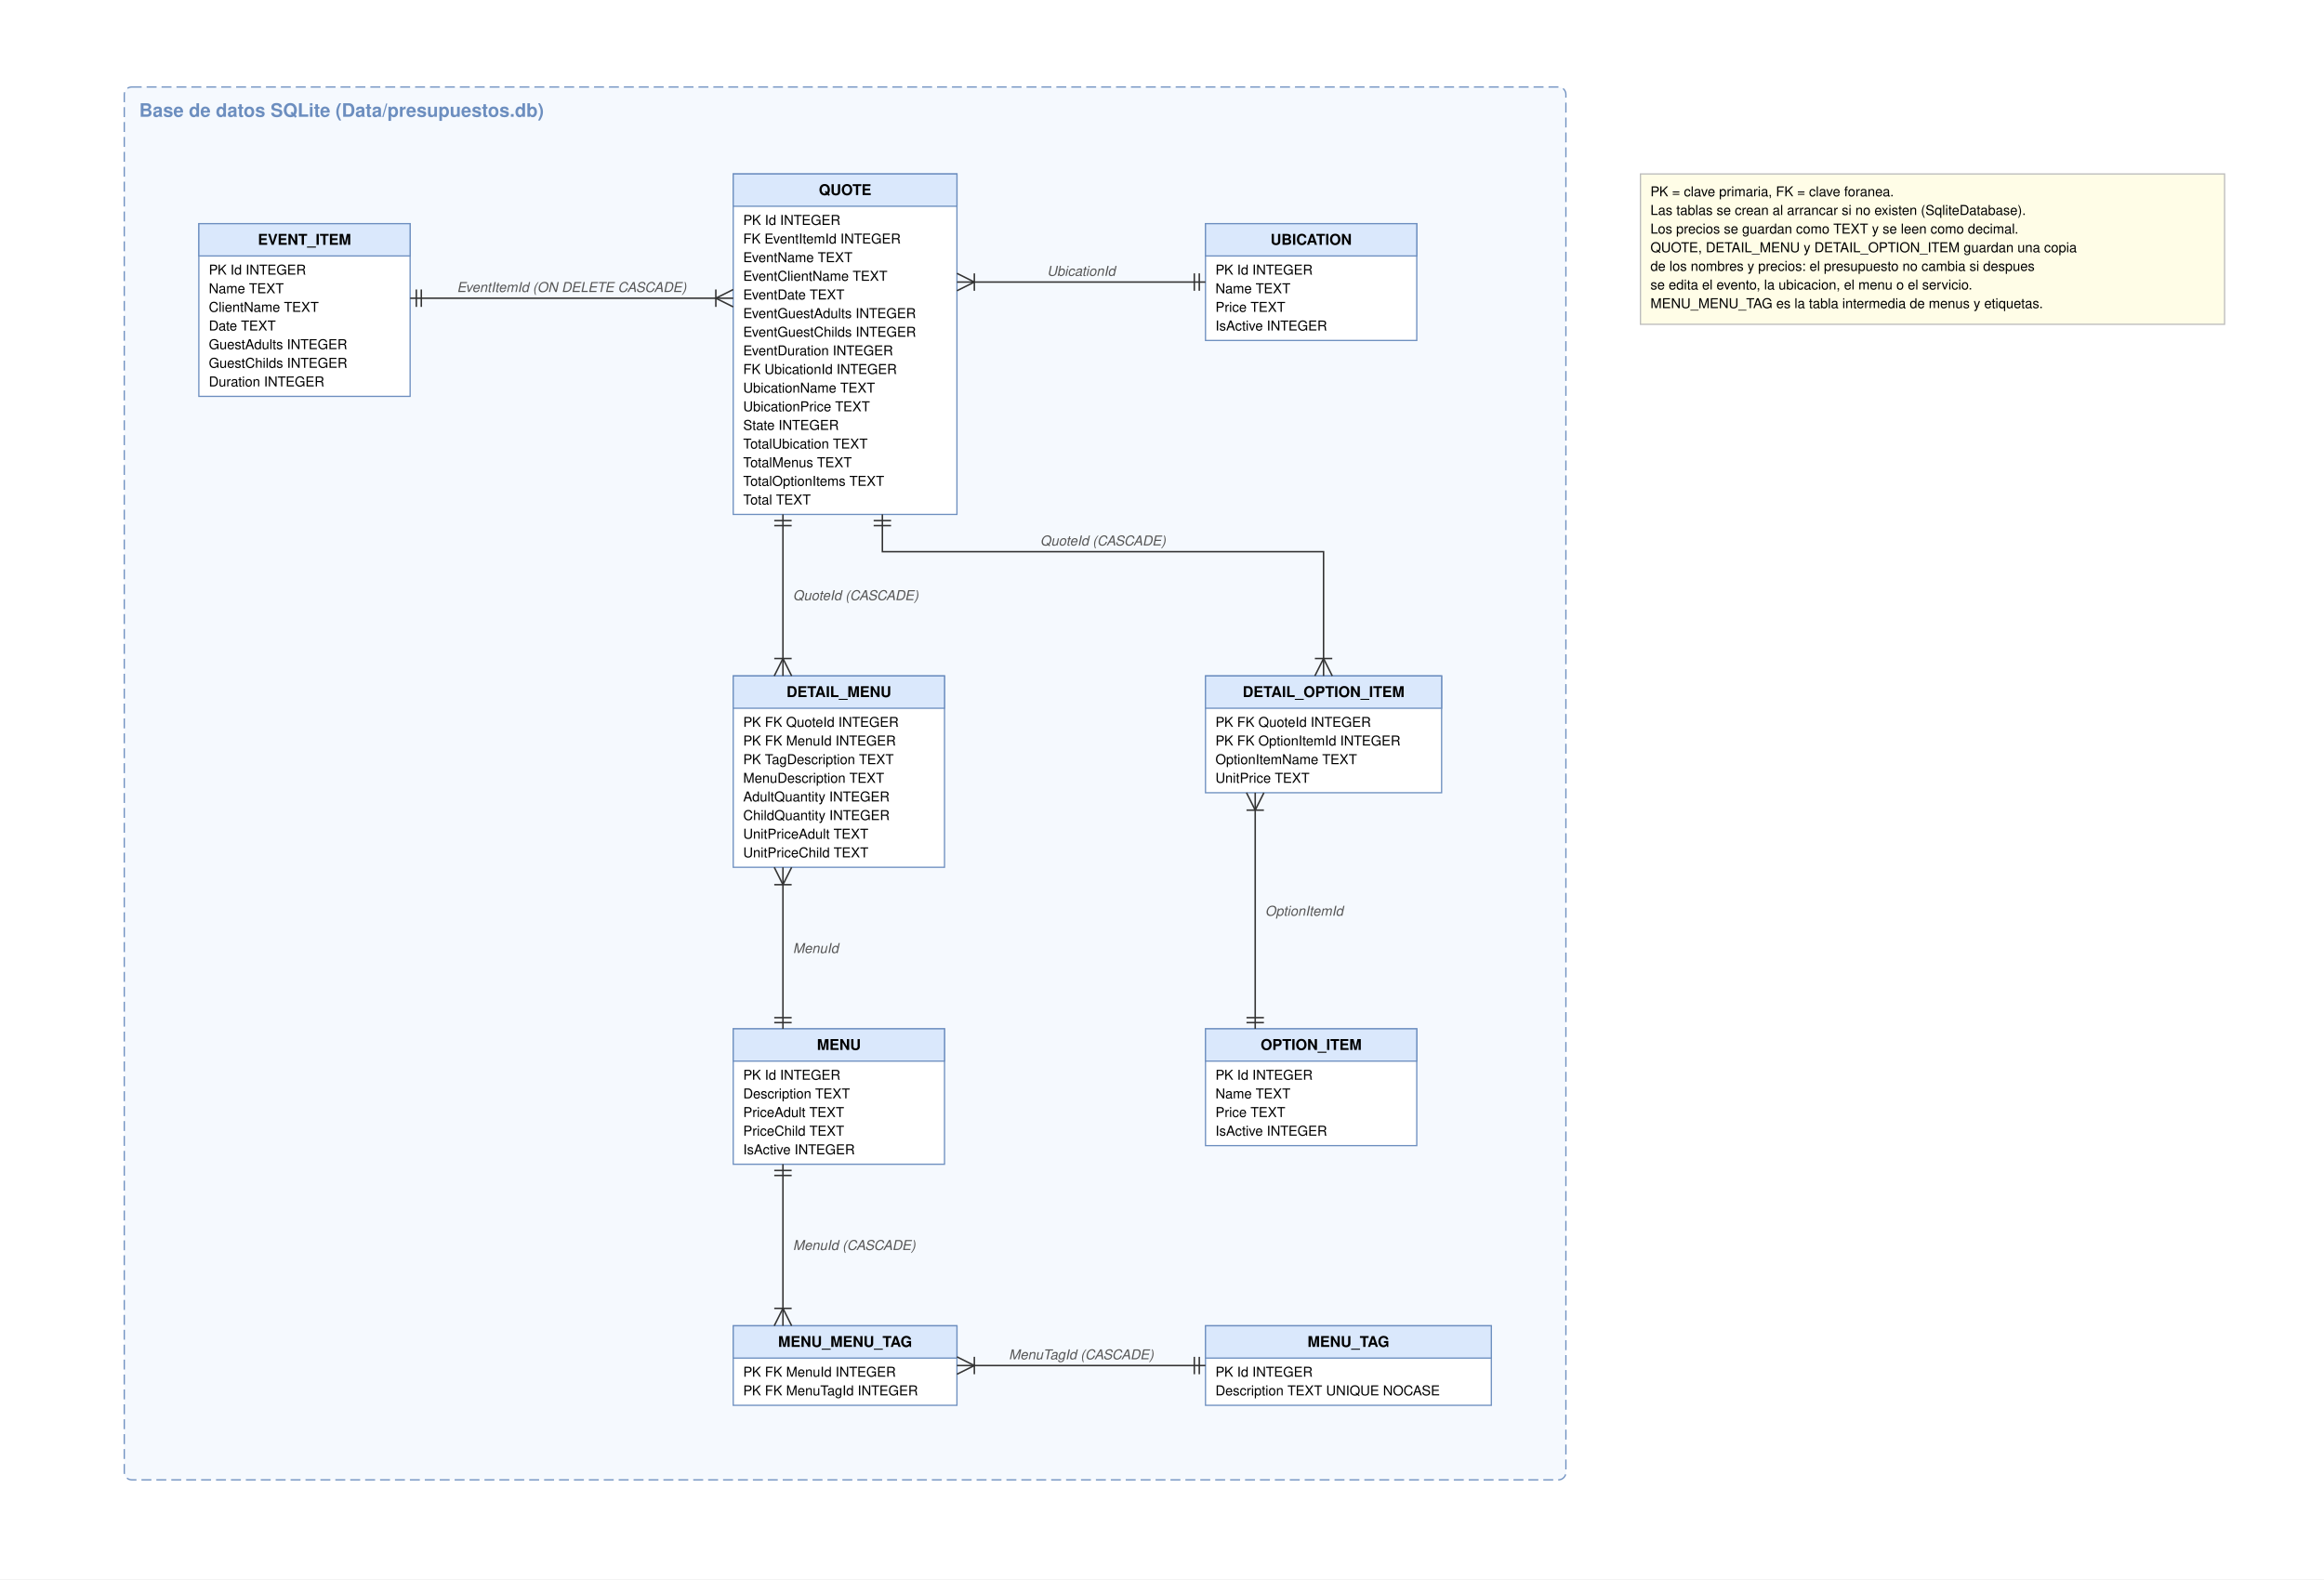
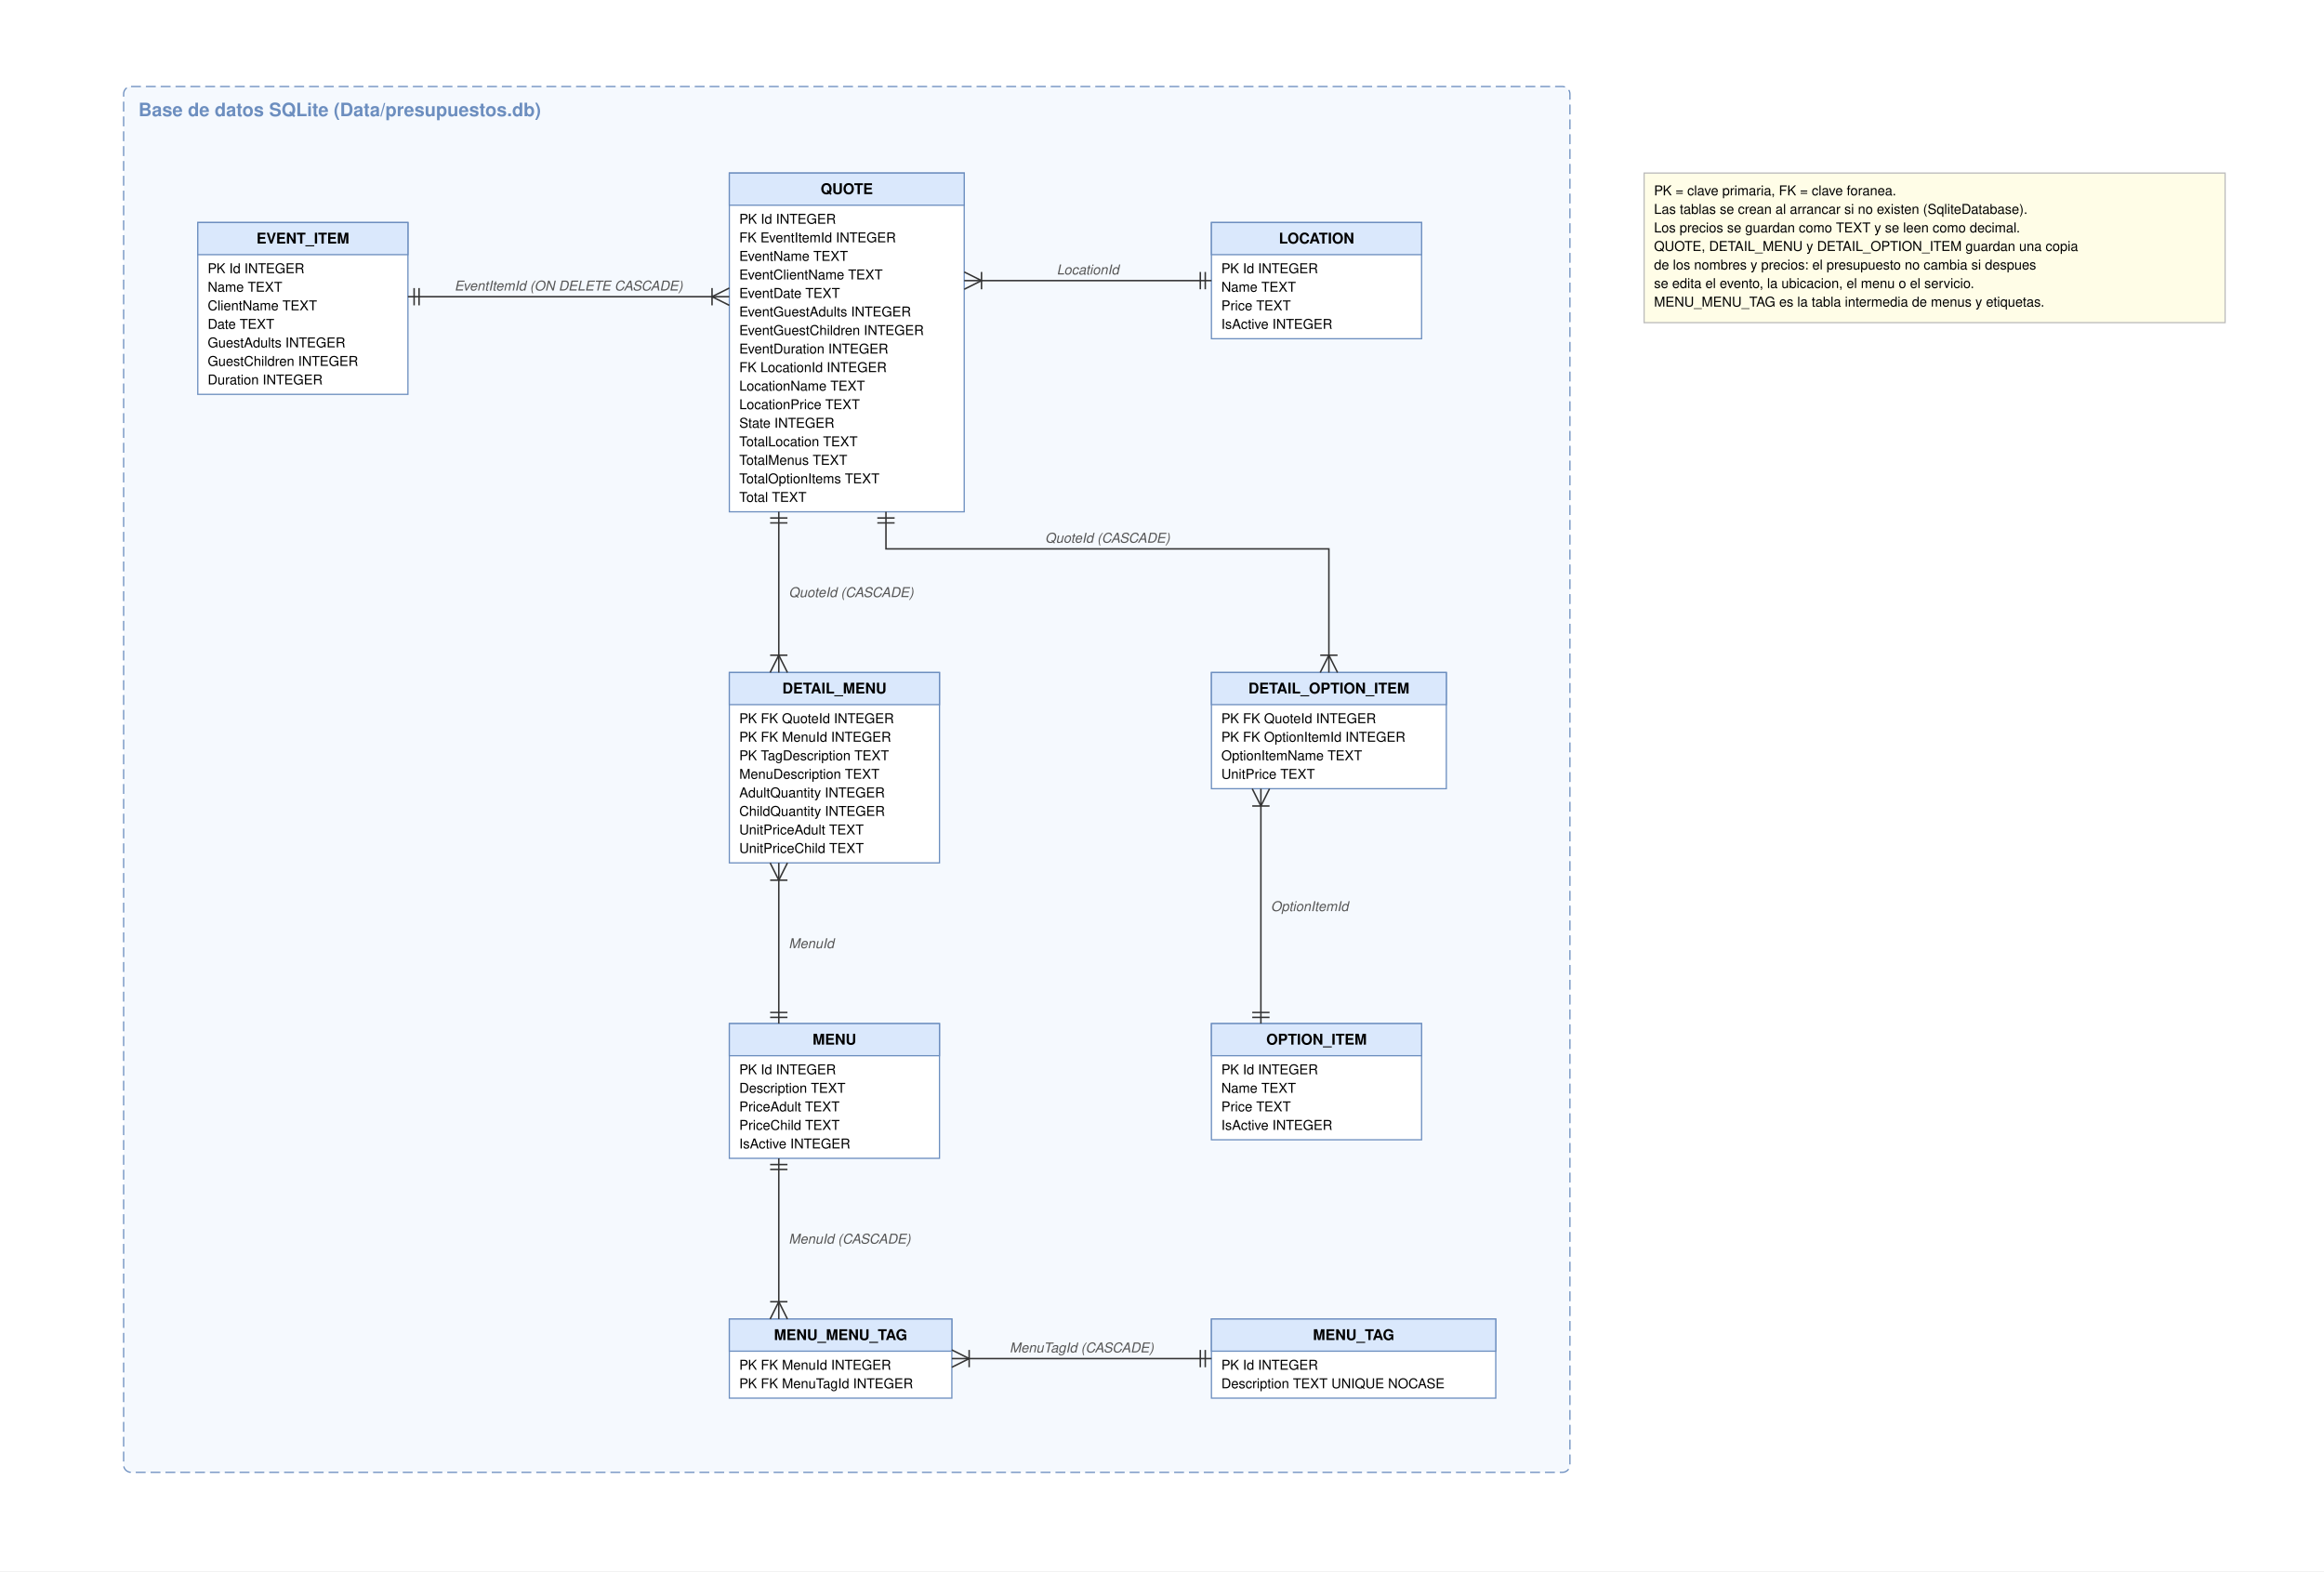
- <svg xmlns="http://www.w3.org/2000/svg" width="1870" height="1271" font-family="Helvetica,Arial" font-size="11">
+ <svg xmlns="http://www.w3.org/2000/svg" width="1880" height="1271" font-family="Helvetica,Arial" font-size="11">
  <defs>
    <marker id="open" viewBox="0 0 12 12" refX="11" refY="6" markerWidth="12" markerHeight="12" orient="auto-start-reverse" markerUnits="userSpaceOnUse">
      <path d="M1,1 L11,6 L1,11" fill="none" stroke="#333" stroke-width="1.3" />
    </marker>
    <marker id="tri" viewBox="0 0 14 14" refX="13" refY="7" markerWidth="14" markerHeight="14" orient="auto-start-reverse" markerUnits="userSpaceOnUse">
      <path d="M1,1 L13,7 L1,13 Z" fill="#fff" stroke="#333" stroke-width="1.3" />
    </marker>
    <marker id="dfull" viewBox="0 0 20 10" refX="19" refY="5" markerWidth="20" markerHeight="10" orient="auto-start-reverse" markerUnits="userSpaceOnUse">
      <path d="M1,5 L10,1 L19,5 L10,9 Z" fill="#333" stroke="#333" />
    </marker>
    <marker id="dempty" viewBox="0 0 20 10" refX="19" refY="5" markerWidth="20" markerHeight="10" orient="auto-start-reverse" markerUnits="userSpaceOnUse">
      <path d="M1,5 L10,1 L19,5 L10,9 Z" fill="#fff" stroke="#333" />
    </marker>
    <marker id="many" viewBox="0 0 16 16" refX="15" refY="8" markerWidth="16" markerHeight="16" orient="auto-start-reverse" markerUnits="userSpaceOnUse">
      <path d="M15,1 L1,8 L15,15 M1,1 L1,15" fill="none" stroke="#333" stroke-width="1.2" />
    </marker>
    <marker id="one" viewBox="0 0 16 16" refX="15" refY="8" markerWidth="16" markerHeight="16" orient="auto-start-reverse" markerUnits="userSpaceOnUse">
      <path d="M6,1 L6,15 M10,1 L10,15" fill="none" stroke="#333" stroke-width="1.2" />
    </marker>
  </defs>
  <rect width="100%" height="100%" fill="#ffffff" />
-   <rect x="100" y="70" width="1160" height="1121" fill="#f5f9fe" stroke="#6c8ebf" stroke-dasharray="8,4" rx="6" />
+   <rect x="100" y="70" width="1170" height="1121" fill="#f5f9fe" stroke="#6c8ebf" stroke-dasharray="8,4" rx="6" />
  <text x="112" y="94" font-size="15" font-weight="bold" fill="#6c8ebf">Base de datos SQLite (Data/presupuestos.db)</text>
  <rect x="160" y="180" width="170" height="139" fill="#fff" stroke="#6c8ebf" />
  <rect x="160" y="180" width="170" height="26" fill="#dae8fc" stroke="#6c8ebf" />
  <text x="245" y="197" text-anchor="middle" font-weight="bold" font-size="12">EVENT_ITEM</text>
  <text x="168" y="221">PK  Id INTEGER</text>
  <text x="168" y="236">Name TEXT</text>
  <text x="168" y="251">ClientName TEXT</text>
  <text x="168" y="266">Date TEXT</text>
  <text x="168" y="281">GuestAdults INTEGER</text>
-   <text x="168" y="296">GuestChilds INTEGER</text>
+   <text x="168" y="296">GuestChildren INTEGER</text>
  <text x="168" y="311">Duration INTEGER</text>
-   <rect x="590" y="140" width="180" height="274" fill="#fff" stroke="#6c8ebf" />
-   <rect x="590" y="140" width="180" height="26" fill="#dae8fc" stroke="#6c8ebf" />
-   <text x="680" y="157" text-anchor="middle" font-weight="bold" font-size="12">QUOTE</text>
+   <rect x="590" y="140" width="190" height="274" fill="#fff" stroke="#6c8ebf" />
+   <rect x="590" y="140" width="190" height="26" fill="#dae8fc" stroke="#6c8ebf" />
+   <text x="685" y="157" text-anchor="middle" font-weight="bold" font-size="12">QUOTE</text>
  <text x="598" y="181">PK  Id INTEGER</text>
  <text x="598" y="196">FK  EventItemId INTEGER</text>
  <text x="598" y="211">EventName TEXT</text>
  <text x="598" y="226">EventClientName TEXT</text>
  <text x="598" y="241">EventDate TEXT</text>
  <text x="598" y="256">EventGuestAdults INTEGER</text>
-   <text x="598" y="271">EventGuestChilds INTEGER</text>
+   <text x="598" y="271">EventGuestChildren INTEGER</text>
  <text x="598" y="286">EventDuration INTEGER</text>
-   <text x="598" y="301">FK  UbicationId INTEGER</text>
-   <text x="598" y="316">UbicationName TEXT</text>
-   <text x="598" y="331">UbicationPrice TEXT</text>
+   <text x="598" y="301">FK  LocationId INTEGER</text>
+   <text x="598" y="316">LocationName TEXT</text>
+   <text x="598" y="331">LocationPrice TEXT</text>
  <text x="598" y="346">State INTEGER</text>
-   <text x="598" y="361">TotalUbication TEXT</text>
+   <text x="598" y="361">TotalLocation TEXT</text>
  <text x="598" y="376">TotalMenus TEXT</text>
  <text x="598" y="391">TotalOptionItems TEXT</text>
  <text x="598" y="406">Total TEXT</text>
-   <rect x="970" y="180" width="170" height="94" fill="#fff" stroke="#6c8ebf" />
-   <rect x="970" y="180" width="170" height="26" fill="#dae8fc" stroke="#6c8ebf" />
-   <text x="1055" y="197" text-anchor="middle" font-weight="bold" font-size="12">UBICATION</text>
-   <text x="978" y="221">PK  Id INTEGER</text>
-   <text x="978" y="236">Name TEXT</text>
-   <text x="978" y="251">Price TEXT</text>
-   <text x="978" y="266">IsActive INTEGER</text>
+   <rect x="980" y="180" width="170" height="94" fill="#fff" stroke="#6c8ebf" />
+   <rect x="980" y="180" width="170" height="26" fill="#dae8fc" stroke="#6c8ebf" />
+   <text x="1065" y="197" text-anchor="middle" font-weight="bold" font-size="12">LOCATION</text>
+   <text x="988" y="221">PK  Id INTEGER</text>
+   <text x="988" y="236">Name TEXT</text>
+   <text x="988" y="251">Price TEXT</text>
+   <text x="988" y="266">IsActive INTEGER</text>
  <rect x="590" y="544" width="170" height="154" fill="#fff" stroke="#6c8ebf" />
  <rect x="590" y="544" width="170" height="26" fill="#dae8fc" stroke="#6c8ebf" />
  <text x="675" y="561" text-anchor="middle" font-weight="bold" font-size="12">DETAIL_MENU</text>
  <text x="598" y="585">PK FK  QuoteId INTEGER</text>
  <text x="598" y="600">PK FK  MenuId INTEGER</text>
  <text x="598" y="615">PK  TagDescription TEXT</text>
  <text x="598" y="630">MenuDescription TEXT</text>
  <text x="598" y="645">AdultQuantity INTEGER</text>
  <text x="598" y="660">ChildQuantity INTEGER</text>
  <text x="598" y="675">UnitPriceAdult TEXT</text>
  <text x="598" y="690">UnitPriceChild TEXT</text>
-   <rect x="970" y="544" width="190" height="94" fill="#fff" stroke="#6c8ebf" />
-   <rect x="970" y="544" width="190" height="26" fill="#dae8fc" stroke="#6c8ebf" />
-   <text x="1065" y="561" text-anchor="middle" font-weight="bold" font-size="12">DETAIL_OPTION_ITEM</text>
-   <text x="978" y="585">PK FK  QuoteId INTEGER</text>
-   <text x="978" y="600">PK FK  OptionItemId INTEGER</text>
-   <text x="978" y="615">OptionItemName TEXT</text>
-   <text x="978" y="630">UnitPrice TEXT</text>
+   <rect x="980" y="544" width="190" height="94" fill="#fff" stroke="#6c8ebf" />
+   <rect x="980" y="544" width="190" height="26" fill="#dae8fc" stroke="#6c8ebf" />
+   <text x="1075" y="561" text-anchor="middle" font-weight="bold" font-size="12">DETAIL_OPTION_ITEM</text>
+   <text x="988" y="585">PK FK  QuoteId INTEGER</text>
+   <text x="988" y="600">PK FK  OptionItemId INTEGER</text>
+   <text x="988" y="615">OptionItemName TEXT</text>
+   <text x="988" y="630">UnitPrice TEXT</text>
  <rect x="590" y="828" width="170" height="109" fill="#fff" stroke="#6c8ebf" />
  <rect x="590" y="828" width="170" height="26" fill="#dae8fc" stroke="#6c8ebf" />
  <text x="675" y="845" text-anchor="middle" font-weight="bold" font-size="12">MENU</text>
  <text x="598" y="869">PK  Id INTEGER</text>
  <text x="598" y="884">Description TEXT</text>
  <text x="598" y="899">PriceAdult TEXT</text>
  <text x="598" y="914">PriceChild TEXT</text>
  <text x="598" y="929">IsActive INTEGER</text>
-   <rect x="970" y="828" width="170" height="94" fill="#fff" stroke="#6c8ebf" />
-   <rect x="970" y="828" width="170" height="26" fill="#dae8fc" stroke="#6c8ebf" />
-   <text x="1055" y="845" text-anchor="middle" font-weight="bold" font-size="12">OPTION_ITEM</text>
-   <text x="978" y="869">PK  Id INTEGER</text>
-   <text x="978" y="884">Name TEXT</text>
-   <text x="978" y="899">Price TEXT</text>
-   <text x="978" y="914">IsActive INTEGER</text>
+   <rect x="980" y="828" width="170" height="94" fill="#fff" stroke="#6c8ebf" />
+   <rect x="980" y="828" width="170" height="26" fill="#dae8fc" stroke="#6c8ebf" />
+   <text x="1065" y="845" text-anchor="middle" font-weight="bold" font-size="12">OPTION_ITEM</text>
+   <text x="988" y="869">PK  Id INTEGER</text>
+   <text x="988" y="884">Name TEXT</text>
+   <text x="988" y="899">Price TEXT</text>
+   <text x="988" y="914">IsActive INTEGER</text>
  <rect x="590" y="1067" width="180" height="64" fill="#fff" stroke="#6c8ebf" />
  <rect x="590" y="1067" width="180" height="26" fill="#dae8fc" stroke="#6c8ebf" />
  <text x="680" y="1084" text-anchor="middle" font-weight="bold" font-size="12">MENU_MENU_TAG</text>
  <text x="598" y="1108">PK FK  MenuId INTEGER</text>
  <text x="598" y="1123">PK FK  MenuTagId INTEGER</text>
-   <rect x="970" y="1067" width="230" height="64" fill="#fff" stroke="#6c8ebf" />
-   <rect x="970" y="1067" width="230" height="26" fill="#dae8fc" stroke="#6c8ebf" />
-   <text x="1085" y="1084" text-anchor="middle" font-weight="bold" font-size="12">MENU_TAG</text>
-   <text x="978" y="1108">PK  Id INTEGER</text>
-   <text x="978" y="1123">Description TEXT  UNIQUE  NOCASE</text>
+   <rect x="980" y="1067" width="230" height="64" fill="#fff" stroke="#6c8ebf" />
+   <rect x="980" y="1067" width="230" height="26" fill="#dae8fc" stroke="#6c8ebf" />
+   <text x="1095" y="1084" text-anchor="middle" font-weight="bold" font-size="12">MENU_TAG</text>
+   <text x="988" y="1108">PK  Id INTEGER</text>
+   <text x="988" y="1123">Description TEXT  UNIQUE  NOCASE</text>
  <path d="M590.0,240.0 L330.0,240.0" fill="none" stroke="#333" stroke-width="1.2" marker-start="url(#many)" marker-end="url(#one)" />
  <text x="460.0" y="235.0" text-anchor="middle" fill="#555" font-style="italic">EventItemId  (ON DELETE CASCADE)</text>
-   <path d="M770.0,227.0 L970.0,227.0" fill="none" stroke="#333" stroke-width="1.2" marker-start="url(#many)" marker-end="url(#one)" />
-   <text x="870.0" y="222.0" text-anchor="middle" fill="#555" font-style="italic">UbicationId</text>
+   <path d="M780.0,227.0 L980.0,227.0" fill="none" stroke="#333" stroke-width="1.2" marker-start="url(#many)" marker-end="url(#one)" />
+   <text x="880.0" y="222.0" text-anchor="middle" fill="#555" font-style="italic">LocationId</text>
  <path d="M630.0,544.0 L630.0,414.0" fill="none" stroke="#333" stroke-width="1.2" marker-start="url(#many)" marker-end="url(#one)" />
  <text x="638.0" y="483.0" text-anchor="start" fill="#555" font-style="italic">QuoteId  (CASCADE)</text>
-   <path d="M1065.0,544.0 L1065.0,444.0 L710.0,444.0 L710.0,414.0" fill="none" stroke="#333" stroke-width="1.2" marker-start="url(#many)" marker-end="url(#one)" />
-   <text x="887.5" y="439.0" text-anchor="middle" fill="#555" font-style="italic">QuoteId  (CASCADE)</text>
+   <path d="M1075.0,544.0 L1075.0,444.0 L716.7,444.0 L716.7,414.0" fill="none" stroke="#333" stroke-width="1.2" marker-start="url(#many)" marker-end="url(#one)" />
+   <text x="895.9" y="439.0" text-anchor="middle" fill="#555" font-style="italic">QuoteId  (CASCADE)</text>
  <path d="M630.0,698.0 L630.0,828.0" fill="none" stroke="#333" stroke-width="1.2" marker-start="url(#many)" marker-end="url(#one)" />
  <text x="638.0" y="767.0" text-anchor="start" fill="#555" font-style="italic">MenuId</text>
-   <path d="M1010.0,638.0 L1010.0,828.0" fill="none" stroke="#333" stroke-width="1.2" marker-start="url(#many)" marker-end="url(#one)" />
-   <text x="1018.0" y="737.0" text-anchor="start" fill="#555" font-style="italic">OptionItemId</text>
+   <path d="M1020.0,638.0 L1020.0,828.0" fill="none" stroke="#333" stroke-width="1.2" marker-start="url(#many)" marker-end="url(#one)" />
+   <text x="1028.0" y="737.0" text-anchor="start" fill="#555" font-style="italic">OptionItemId</text>
  <path d="M630.0,1067.0 L630.0,937.0" fill="none" stroke="#333" stroke-width="1.2" marker-start="url(#many)" marker-end="url(#one)" />
  <text x="638.0" y="1006.0" text-anchor="start" fill="#555" font-style="italic">MenuId  (CASCADE)</text>
-   <path d="M770.0,1099.0 L970.0,1099.0" fill="none" stroke="#333" stroke-width="1.2" marker-start="url(#many)" marker-end="url(#one)" />
-   <text x="870.0" y="1094.0" text-anchor="middle" fill="#555" font-style="italic">MenuTagId  (CASCADE)</text>
-   <rect x="1320" y="140" width="470" height="121" fill="#fffde7" stroke="#bbb" />
-   <text x="1328" y="158">PK = clave primaria, FK = clave foranea.</text>
-   <text x="1328" y="173">Las tablas se crean al arrancar si no existen (SqliteDatabase).</text>
-   <text x="1328" y="188">Los precios se guardan como TEXT y se leen como decimal.</text>
-   <text x="1328" y="203">QUOTE, DETAIL_MENU y DETAIL_OPTION_ITEM guardan una copia</text>
-   <text x="1328" y="218">de los nombres y precios: el presupuesto no cambia si despues</text>
-   <text x="1328" y="233">se edita el evento, la ubicacion, el menu o el servicio.</text>
-   <text x="1328" y="248">MENU_MENU_TAG es la tabla intermedia de menus y etiquetas.</text>
+   <path d="M770.0,1099.0 L980.0,1099.0" fill="none" stroke="#333" stroke-width="1.2" marker-start="url(#many)" marker-end="url(#one)" />
+   <text x="875.0" y="1094.0" text-anchor="middle" fill="#555" font-style="italic">MenuTagId  (CASCADE)</text>
+   <rect x="1330" y="140" width="470" height="121" fill="#fffde7" stroke="#bbb" />
+   <text x="1338" y="158">PK = clave primaria, FK = clave foranea.</text>
+   <text x="1338" y="173">Las tablas se crean al arrancar si no existen (SqliteDatabase).</text>
+   <text x="1338" y="188">Los precios se guardan como TEXT y se leen como decimal.</text>
+   <text x="1338" y="203">QUOTE, DETAIL_MENU y DETAIL_OPTION_ITEM guardan una copia</text>
+   <text x="1338" y="218">de los nombres y precios: el presupuesto no cambia si despues</text>
+   <text x="1338" y="233">se edita el evento, la ubicacion, el menu o el servicio.</text>
+   <text x="1338" y="248">MENU_MENU_TAG es la tabla intermedia de menus y etiquetas.</text>
</svg>
